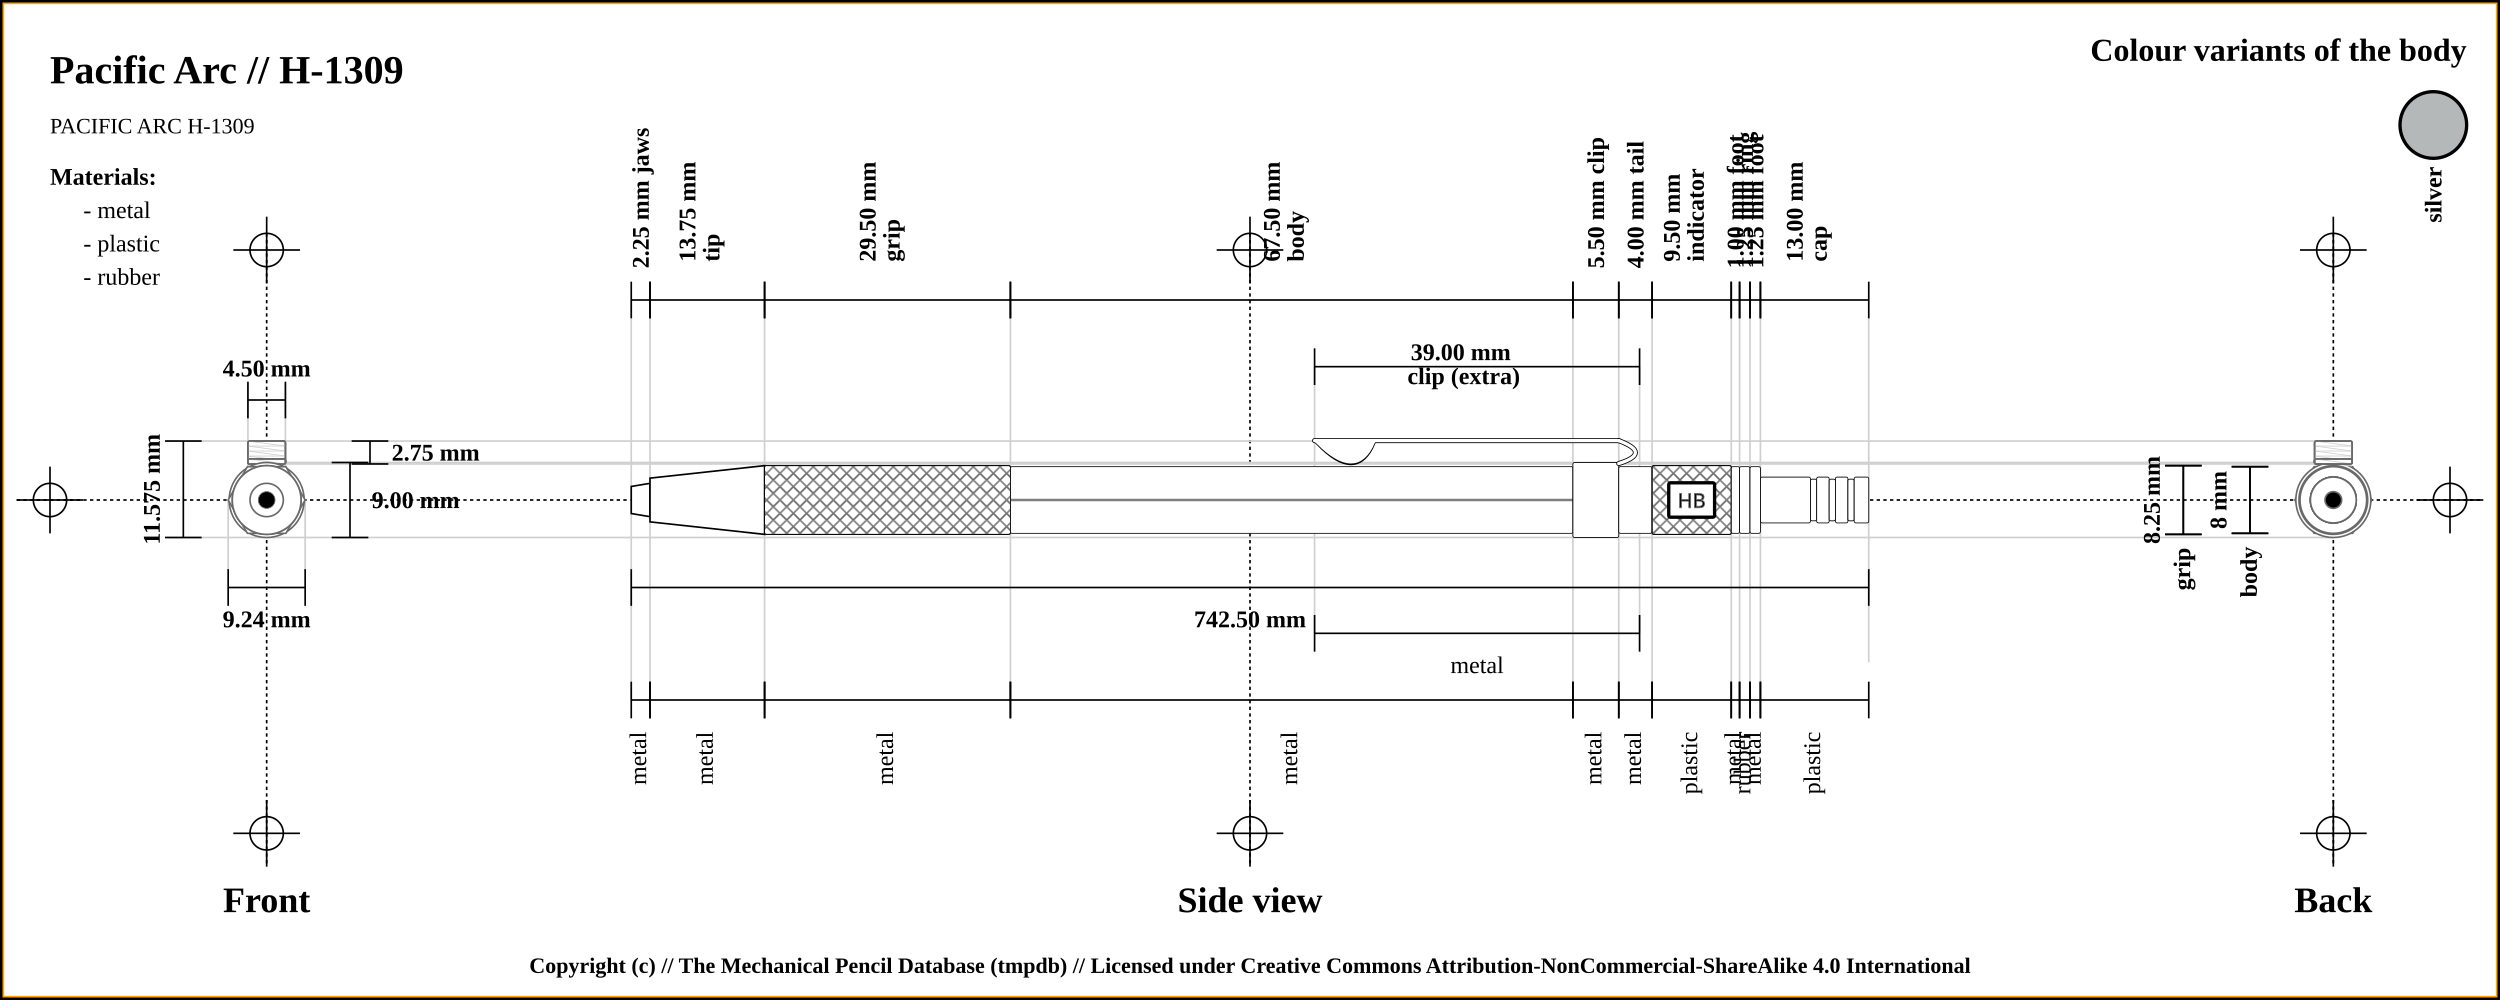
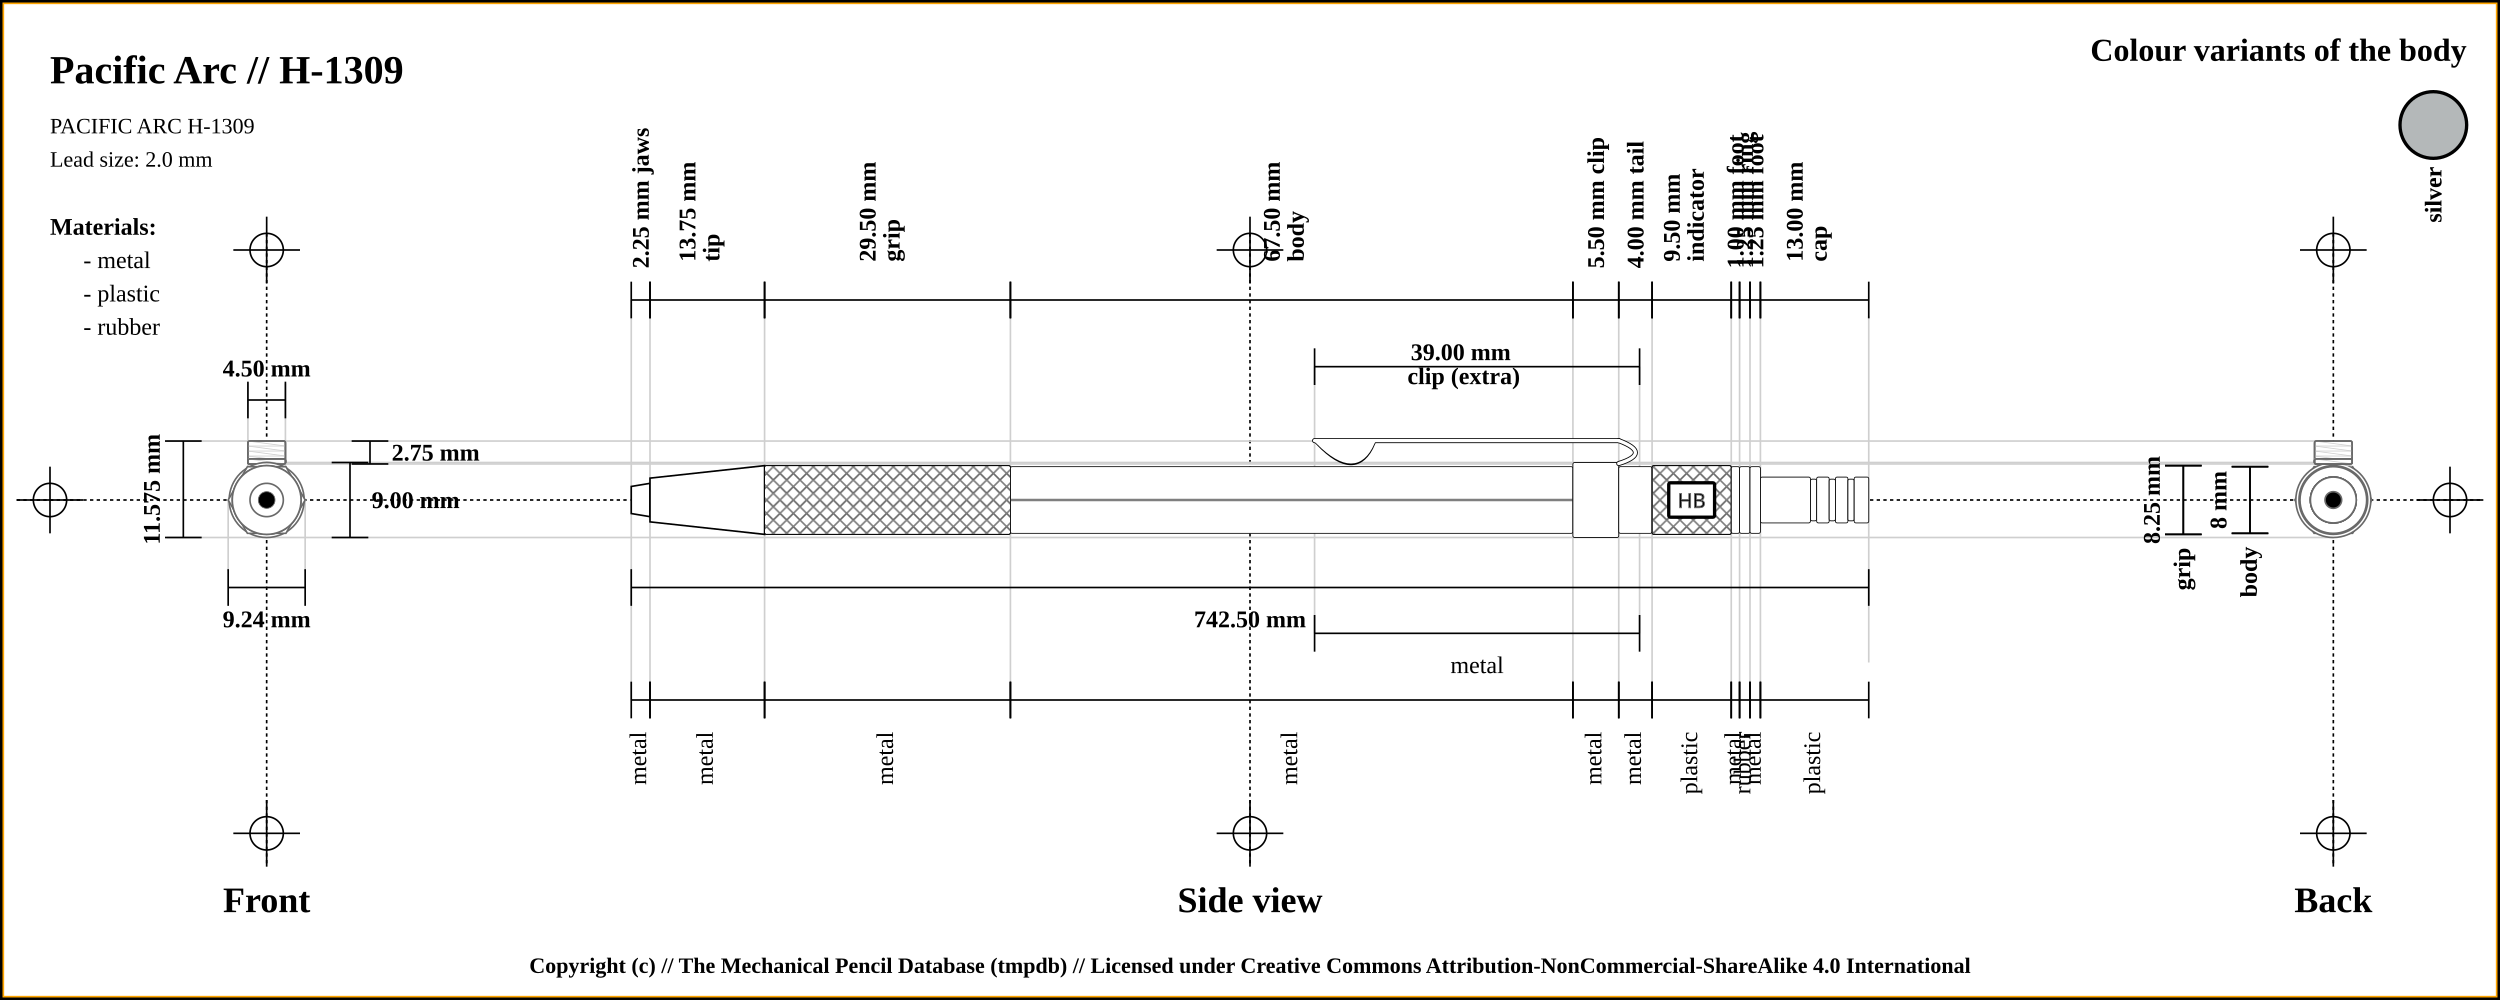
<svg xmlns="http://www.w3.org/2000/svg" width="1500" height="600">
  <pattern id="diagonalHatch" patternUnits="userSpaceOnUse" width="8" height="8">
    <rect width="6" height="6" fill="none" />
    <path stroke="dimgray" stroke-linecap="round" stroke-width="1" d="M 4,4 L 8,8" />
    <path stroke="dimgray" stroke-linecap="round" stroke-width="1" d="M 4,4 L 0,8" />
    <path stroke="gray" stroke-linecap="round" stroke-width="1" d="M 4,4 L 8,0" />
    <path stroke="gray" stroke-linecap="round" stroke-width="1" d="M 4,4 L 0,0" />
  </pattern>
  <rect x="0" y="0" width="1500" height="600" fill="white" stroke="black" stroke-width="4" />
  <rect x="2" y="2" width="1496" height="596" fill="white" stroke="orange" stroke-width="1" />
  <line x1="10" y1="300" x2="1490" y2="300" stroke="#000000" stroke-dasharray="2" stroke-width="1" />
  <line x1="10" y1="300" x2="50" y2="300" stroke="#000000" stroke-width="1" />
  <line x1="30" y1="280" x2="30" y2="320" stroke="#000000" stroke-width="1" />
  <circle r="10" cx="30" cy="300" fill="none" stroke="#000000" stroke-width="1" />
  <line x1="1450" y1="300" x2="1490" y2="300" stroke="#000000" stroke-width="1" />
  <line x1="1470" y1="280" x2="1470" y2="320" stroke="#000000" stroke-width="1" />
  <circle r="10" cx="1470" cy="300" fill="none" stroke="#000000" stroke-width="1" />
  <line x1="160" y1="140" x2="160" y2="520" stroke="#000000" stroke-dasharray="2" stroke-width="1" />
  <line x1="140" y1="150" x2="180" y2="150" stroke="#000000" stroke-width="1" />
  <line x1="160" y1="130" x2="160" y2="170" stroke="#000000" stroke-width="1" />
  <circle r="10" cx="160" cy="150" fill="none" stroke="#000000" stroke-width="1" />
  <line x1="140" y1="500" x2="180" y2="500" stroke="#000000" stroke-width="1" />
  <line x1="160" y1="480" x2="160" y2="520" stroke="#000000" stroke-width="1" />
  <circle r="10" cx="160" cy="500" fill="none" stroke="#000000" stroke-width="1" />
  <line x1="750" y1="140" x2="750" y2="520" stroke="#000000" stroke-dasharray="2" stroke-width="1" />
  <line x1="730" y1="150" x2="770" y2="150" stroke="#000000" stroke-width="1" />
  <line x1="750" y1="130" x2="750" y2="170" stroke="#000000" stroke-width="1" />
  <circle r="10" cx="750" cy="150" fill="none" stroke="#000000" stroke-width="1" />
  <line x1="730" y1="500" x2="770" y2="500" stroke="#000000" stroke-width="1" />
  <line x1="750" y1="480" x2="750" y2="520" stroke="#000000" stroke-width="1" />
  <circle r="10" cx="750" cy="500" fill="none" stroke="#000000" stroke-width="1" />
  <line x1="1400" y1="140" x2="1400" y2="520" stroke="#000000" stroke-dasharray="2" stroke-width="1" />
  <line x1="1380" y1="150" x2="1420" y2="150" stroke="#000000" stroke-width="1" />
  <line x1="1400" y1="130" x2="1400" y2="170" stroke="#000000" stroke-width="1" />
  <circle r="10" cx="1400" cy="150" fill="none" stroke="#000000" stroke-width="1" />
  <line x1="1380" y1="500" x2="1420" y2="500" stroke="#000000" stroke-width="1" />
  <line x1="1400" y1="480" x2="1400" y2="520" stroke="#000000" stroke-width="1" />
  <circle r="10" cx="1400" cy="500" fill="none" stroke="#000000" stroke-width="1" />
  <text x="30" y="50" font-size="2.0em" font-weight="bold"> Pacific Arc // H-1309 </text>
  <text x="30" y="80" font-size="1.1em"> PACIFIC ARC H-1309</text>
+   <text x="30" y="100" font-size="1.1em"> Lead size: 2.0 mm</text>
  <text x="1480" y="30" font-size="1.6em" font-weight="bold" text-anchor="end" dominant-baseline="central">Colour variants of the body</text>
  <rect x="1440" y="55" width="40" rx="50%" ry="50%" height="40" stroke="black" stroke-width="2" fill="#b4b8b9" />
  <text x="1460" y="100" transform="rotate(-90, 1460, 100)" font-size="1.2em" font-weight="bold" text-anchor="end" dominant-baseline="central">silver</text>
-   <text x="30" y="106" font-size="1.2em" font-weight="bold" text-anchor="start" dominant-baseline="central">Materials:</text>
-   <text x="50" y="126" font-size="1.2em" text-anchor="start" dominant-baseline="central"> - metal</text>
-   <text x="50" y="146" font-size="1.2em" text-anchor="start" dominant-baseline="central"> - plastic</text>
-   <text x="50" y="166" font-size="1.2em" text-anchor="start" dominant-baseline="central"> - rubber</text>
+   <text x="30" y="136" font-size="1.2em" font-weight="bold" text-anchor="start" dominant-baseline="central">Materials:</text>
+   <text x="50" y="156" font-size="1.2em" text-anchor="start" dominant-baseline="central"> - metal</text>
+   <text x="50" y="176" font-size="1.2em" text-anchor="start" dominant-baseline="central"> - plastic</text>
+   <text x="50" y="196" font-size="1.2em" text-anchor="start" dominant-baseline="central"> - rubber</text>
  <line x1="100" y1="264.625" x2="1400" y2="264.625" stroke="#cfcfcf" stroke-width="1" />
  <line x1="160" y1="278.375" x2="1400" y2="278.375" stroke="#cfcfcf" stroke-width="1" />
  <line x1="148.75" y1="230" x2="148.75" y2="300" stroke="#cfcfcf" stroke-width="1" />
  <line x1="171.25" y1="230" x2="171.25" y2="300" stroke="#cfcfcf" stroke-width="1" />
  <line x1="160" y1="277.5" x2="1400" y2="277.5" stroke="#cfcfcf" stroke-width="1" />
  <line x1="100" y1="322.5" x2="1400" y2="322.5" stroke="#cfcfcf" stroke-width="1" />
  <line x1="136.906" y1="300" x2="136.906" y2="342.5" stroke="#cfcfcf" stroke-width="1" />
  <line x1="183.094" y1="300" x2="183.094" y2="342.5" stroke="#cfcfcf" stroke-width="1" />
  <line x1="378.75" y1="180" x2="378.75" y2="420" stroke="#cfcfcf" stroke-width="1" />
  <line x1="390" y1="180" x2="390" y2="420" stroke="#cfcfcf" stroke-width="1" />
  <line x1="458.75" y1="180" x2="458.75" y2="420" stroke="#cfcfcf" stroke-width="1" />
  <line x1="606.25" y1="180" x2="606.25" y2="420" stroke="#cfcfcf" stroke-width="1" />
  <line x1="943.75" y1="180" x2="943.75" y2="420" stroke="#cfcfcf" stroke-width="1" />
  <line x1="788.75" y1="220" x2="788.75" y2="380" stroke="#cfcfcf" stroke-width="1" />
  <line x1="983.75" y1="220" x2="983.75" y2="380" stroke="#cfcfcf" stroke-width="1" />
  <line x1="971.25" y1="180" x2="971.25" y2="420" stroke="#cfcfcf" stroke-width="1" />
  <line x1="991.25" y1="180" x2="991.25" y2="420" stroke="#cfcfcf" stroke-width="1" />
  <line x1="1038.75" y1="180" x2="1038.75" y2="420" stroke="#cfcfcf" stroke-width="1" />
  <line x1="1043.75" y1="180" x2="1043.75" y2="420" stroke="#cfcfcf" stroke-width="1" />
  <line x1="1050" y1="180" x2="1050" y2="420" stroke="#cfcfcf" stroke-width="1" />
  <line x1="1056.25" y1="180" x2="1056.25" y2="420" stroke="#cfcfcf" stroke-width="1" />
  <line x1="1121.25" y1="189.5" x2="1121.25" y2="397.5" stroke="#cfcfcf" stroke-width="1" />
  <text x="160" y="540" font-size="1.8em" font-weight="bold" text-anchor="middle" dominant-baseline="central">Front</text>
  <text x="750" y="540" font-size="1.8em" font-weight="bold" text-anchor="middle" dominant-baseline="central">Side view</text>
  <text x="1400" y="540" font-size="1.8em" font-weight="bold" text-anchor="middle" dominant-baseline="central">Back</text>
  <line x1="148.75" y1="229" x2="148.75" y2="251" stroke="black" stroke-width="1" />
  <line x1="148.75" y1="240" x2="171.25" y2="240" stroke="black" stroke-width="1" />
  <line x1="171.25" y1="229" x2="171.25" y2="251" stroke="black" stroke-width="1" />
  <text x="160" y="221" font-size="1.2em" font-weight="bold" text-anchor="middle" dominant-baseline="central" fill="black">
    <tspan x="160" dy="0">4.50 mm</tspan>
  </text>
  <line x1="211" y1="264.625" x2="233" y2="264.625" stroke="black" stroke-width="1" />
  <line x1="222" y1="264.625" x2="222" y2="278.375" stroke="black" stroke-width="1" />
  <line x1="211" y1="278.375" x2="233" y2="278.375" stroke="black" stroke-width="1" />
  <text x="235" y="271.5" font-size="1.2em" font-weight="bold" text-anchor="start" dominant-baseline="central" fill="black">2.75 mm</text>
  <line x1="199" y1="277.5" x2="221" y2="277.5" stroke="black" stroke-width="1" />
  <line x1="210" y1="277.5" x2="210" y2="322.5" stroke="black" stroke-width="1" />
  <line x1="199" y1="322.5" x2="221" y2="322.5" stroke="black" stroke-width="1" />
  <text x="223" y="300" font-size="1.2em" font-weight="bold" text-anchor="start" dominant-baseline="central" fill="black">9.00 mm</text>
  <line x1="99" y1="264.625" x2="121" y2="264.625" stroke="black" stroke-width="1" />
  <line x1="110" y1="264.625" x2="110" y2="322.5" stroke="black" stroke-width="1" />
  <line x1="99" y1="322.5" x2="121" y2="322.5" stroke="black" stroke-width="1" />
  <text x="91" y="293.562" transform="rotate(-90, 91, 293.5625)" font-size="1.2em" font-weight="bold" text-anchor="middle" dominant-baseline="central" fill="black">11.575 mm</text>
  <line x1="136.906" y1="341.5" x2="136.906" y2="363.5" stroke="black" stroke-width="1" />
  <line x1="136.906" y1="352.5" x2="183.094" y2="352.5" stroke="black" stroke-width="1" />
  <line x1="183.094" y1="341.5" x2="183.094" y2="363.5" stroke="black" stroke-width="1" />
  <text x="160" y="371.5" font-size="1.2em" font-weight="bold" text-anchor="middle" dominant-baseline="central" fill="black">
    <tspan x="160" dy="0">9.24 mm</tspan>
  </text>
  <line x1="378.75" y1="169" x2="378.75" y2="191" stroke="black" stroke-width="1" />
  <line x1="378.75" y1="180" x2="390" y2="180" stroke="black" stroke-width="1" />
  <line x1="390" y1="169" x2="390" y2="191" stroke="black" stroke-width="1" />
  <text x="384.375" y="161" font-size="1.2em" transform="rotate(-90, 384.375, 161)" font-weight="bold" text-anchor="start" dominant-baseline="central" fill="black">
    <tspan x="384.375" dy="0">2.25 mm jaws</tspan>
  </text>
  <line x1="390" y1="169" x2="390" y2="191" stroke="black" stroke-width="1" />
  <line x1="390" y1="180" x2="458.75" y2="180" stroke="black" stroke-width="1" />
  <line x1="458.75" y1="169" x2="458.75" y2="191" stroke="black" stroke-width="1" />
  <text x="424.375" y="161" font-size="1.2em" transform="rotate(-90, 412.375, 161)" font-weight="bold" text-anchor="start" dominant-baseline="central" fill="black">
    <tspan x="416.375" dy="0">13.75 mm</tspan>
    <tspan x="416.375" dy="1em">tip</tspan>
  </text>
  <line x1="458.75" y1="169" x2="458.75" y2="191" stroke="black" stroke-width="1" />
  <line x1="458.75" y1="180" x2="606.25" y2="180" stroke="black" stroke-width="1" />
  <line x1="606.25" y1="169" x2="606.25" y2="191" stroke="black" stroke-width="1" />
  <text x="532.5" y="161" font-size="1.2em" transform="rotate(-90, 520.5, 161)" font-weight="bold" text-anchor="start" dominant-baseline="central" fill="black">
    <tspan x="524.5" dy="0">29.50 mm</tspan>
    <tspan x="524.5" dy="1em">grip</tspan>
  </text>
  <line x1="606.25" y1="169" x2="606.25" y2="191" stroke="black" stroke-width="1" />
  <line x1="606.25" y1="180" x2="943.75" y2="180" stroke="black" stroke-width="1" />
  <line x1="943.75" y1="169" x2="943.75" y2="191" stroke="black" stroke-width="1" />
  <text x="775" y="161" font-size="1.2em" transform="rotate(-90, 763, 161)" font-weight="bold" text-anchor="start" dominant-baseline="central" fill="black">
    <tspan x="767" dy="0">67.50 mm</tspan>
    <tspan x="767" dy="1em">body</tspan>
  </text>
  <line x1="943.75" y1="169" x2="943.75" y2="191" stroke="black" stroke-width="1" />
  <line x1="943.75" y1="180" x2="971.25" y2="180" stroke="black" stroke-width="1" />
  <line x1="971.25" y1="169" x2="971.25" y2="191" stroke="black" stroke-width="1" />
  <text x="957.5" y="161" font-size="1.2em" transform="rotate(-90, 957.5, 161)" font-weight="bold" text-anchor="start" dominant-baseline="central" fill="black">
    <tspan x="957.5" dy="0">5.50 mm clip</tspan>
  </text>
  <line x1="788.75" y1="209" x2="788.75" y2="231" stroke="black" stroke-width="1" />
  <line x1="788.75" y1="220" x2="983.75" y2="220" stroke="black" stroke-width="1" />
  <line x1="983.75" y1="209" x2="983.75" y2="231" stroke="black" stroke-width="1" />
  <text x="886.25" y="212" font-weight="bold" font-size="1.2em" text-anchor="middle" dominant-baseline="middle" fill="black">
    <tspan x="878.25" dy="0">39.00 mm</tspan>
    <tspan x="878.25" dy="1em">clip (extra)</tspan>
  </text>
  <line x1="971.25" y1="169" x2="971.25" y2="191" stroke="black" stroke-width="1" />
  <line x1="971.25" y1="180" x2="991.25" y2="180" stroke="black" stroke-width="1" />
  <line x1="991.25" y1="169" x2="991.25" y2="191" stroke="black" stroke-width="1" />
  <text x="981.25" y="161" font-size="1.2em" transform="rotate(-90, 981.25, 161)" font-weight="bold" text-anchor="start" dominant-baseline="central" fill="black">
    <tspan x="981.25" dy="0">4.00 mm tail</tspan>
  </text>
  <line x1="991.25" y1="169" x2="991.25" y2="191" stroke="black" stroke-width="1" />
  <line x1="991.25" y1="180" x2="1038.75" y2="180" stroke="black" stroke-width="1" />
  <line x1="1038.75" y1="169" x2="1038.75" y2="191" stroke="black" stroke-width="1" />
  <text x="1015" y="161" font-size="1.2em" transform="rotate(-90, 1003, 161)" font-weight="bold" text-anchor="start" dominant-baseline="central" fill="black">
    <tspan x="1007" dy="0">9.50 mm</tspan>
    <tspan x="1007" dy="1em">indicator</tspan>
  </text>
  <line x1="1038.75" y1="169" x2="1038.75" y2="191" stroke="black" stroke-width="1" />
  <line x1="1038.75" y1="180" x2="1043.75" y2="180" stroke="black" stroke-width="1" />
  <line x1="1043.75" y1="169" x2="1043.75" y2="191" stroke="black" stroke-width="1" />
  <text x="1041.25" y="161" font-size="1.2em" transform="rotate(-90, 1041.25, 161)" font-weight="bold" text-anchor="start" dominant-baseline="central" fill="black">
    <tspan x="1041.25" dy="0">1.00 mm foot</tspan>
  </text>
  <line x1="1043.75" y1="169" x2="1043.75" y2="191" stroke="black" stroke-width="1" />
  <line x1="1043.75" y1="180" x2="1050" y2="180" stroke="black" stroke-width="1" />
  <line x1="1050" y1="169" x2="1050" y2="191" stroke="black" stroke-width="1" />
  <text x="1046.875" y="161" font-size="1.2em" transform="rotate(-90, 1046.875, 161)" font-weight="bold" text-anchor="start" dominant-baseline="central" fill="black">
    <tspan x="1046.875" dy="0">1.25 mm ring</tspan>
  </text>
  <line x1="1050" y1="169" x2="1050" y2="191" stroke="black" stroke-width="1" />
  <line x1="1050" y1="180" x2="1056.25" y2="180" stroke="black" stroke-width="1" />
  <line x1="1056.25" y1="169" x2="1056.25" y2="191" stroke="black" stroke-width="1" />
  <text x="1053.125" y="161" font-size="1.2em" transform="rotate(-90, 1053.125, 161)" font-weight="bold" text-anchor="start" dominant-baseline="central" fill="black">
    <tspan x="1053.125" dy="0">1.25 mm foot</tspan>
  </text>
  <line x1="1056.25" y1="169" x2="1056.25" y2="191" stroke="black" stroke-width="1" />
  <line x1="1056.25" y1="180" x2="1121.25" y2="180" stroke="black" stroke-width="1" />
  <line x1="1121.25" y1="169" x2="1121.25" y2="191" stroke="black" stroke-width="1" />
  <text x="1088.75" y="161" font-size="1.2em" transform="rotate(-90, 1076.75, 161)" font-weight="bold" text-anchor="start" dominant-baseline="central" fill="black">
    <tspan x="1080.75" dy="0">13.00 mm</tspan>
    <tspan x="1080.75" dy="1em">cap</tspan>
  </text>
  <line x1="378.75" y1="341.5" x2="378.75" y2="363.5" stroke="black" stroke-width="1" />
  <line x1="378.75" y1="352.5" x2="1121.25" y2="352.5" stroke="black" stroke-width="1" />
  <line x1="1121.25" y1="341.5" x2="1121.25" y2="363.5" stroke="black" stroke-width="1" />
  <text x="750" y="371.5" font-size="1.2em" font-weight="bold" text-anchor="middle" dominant-baseline="central" fill="black">
    <tspan x="750" dy="0">742.50 mm</tspan>
  </text>
  <line x1="378.75" y1="409" x2="378.75" y2="431" stroke="black" stroke-width="1" />
  <line x1="378.75" y1="420" x2="390" y2="420" stroke="black" stroke-width="1" />
  <line x1="390" y1="409" x2="390" y2="431" stroke="black" stroke-width="1" />
  <text x="384.375" y="439" font-size="1.2em" transform="rotate(-90, 384.375, 439)" text-anchor="end" dominant-baseline="middle" fill="black">
    <tspan x="384.375" dy="0">metal</tspan>
  </text>
  <line x1="390" y1="409" x2="390" y2="431" stroke="black" stroke-width="1" />
  <line x1="390" y1="420" x2="458.75" y2="420" stroke="black" stroke-width="1" />
  <line x1="458.75" y1="409" x2="458.75" y2="431" stroke="black" stroke-width="1" />
  <text x="424.375" y="439" font-size="1.2em" transform="rotate(-90, 424.375, 439)" text-anchor="end" dominant-baseline="middle" fill="black">
    <tspan x="424.375" dy="0">metal</tspan>
  </text>
  <line x1="458.75" y1="409" x2="458.75" y2="431" stroke="black" stroke-width="1" />
  <line x1="458.75" y1="420" x2="606.25" y2="420" stroke="black" stroke-width="1" />
  <line x1="606.25" y1="409" x2="606.25" y2="431" stroke="black" stroke-width="1" />
  <text x="532.5" y="439" font-size="1.2em" transform="rotate(-90, 532.5, 439)" text-anchor="end" dominant-baseline="middle" fill="black">
    <tspan x="532.5" dy="0">metal</tspan>
  </text>
  <line x1="606.25" y1="409" x2="606.25" y2="431" stroke="black" stroke-width="1" />
  <line x1="606.25" y1="420" x2="943.75" y2="420" stroke="black" stroke-width="1" />
  <line x1="943.75" y1="409" x2="943.75" y2="431" stroke="black" stroke-width="1" />
  <text x="775" y="439" font-size="1.2em" transform="rotate(-90, 775, 439)" text-anchor="end" dominant-baseline="middle" fill="black">
    <tspan x="775" dy="0">metal</tspan>
  </text>
  <line x1="943.75" y1="409" x2="943.75" y2="431" stroke="black" stroke-width="1" />
  <line x1="943.75" y1="420" x2="971.25" y2="420" stroke="black" stroke-width="1" />
  <line x1="971.25" y1="409" x2="971.25" y2="431" stroke="black" stroke-width="1" />
  <text x="957.5" y="439" font-size="1.2em" transform="rotate(-90, 957.5, 439)" text-anchor="end" dominant-baseline="middle" fill="black">
    <tspan x="957.5" dy="0">metal</tspan>
  </text>
  <line x1="788.75" y1="369" x2="788.75" y2="391" stroke="black" stroke-width="1" />
  <line x1="788.75" y1="380" x2="983.75" y2="380" stroke="black" stroke-width="1" />
  <line x1="983.75" y1="369" x2="983.75" y2="391" stroke="black" stroke-width="1" />
  <text x="886.25" y="399" font-size="1.2em" text-anchor="middle" dominant-baseline="central" fill="black">
    <tspan x="886.25" dy="0">metal</tspan>
  </text>
  <line x1="971.25" y1="409" x2="971.25" y2="431" stroke="black" stroke-width="1" />
  <line x1="971.25" y1="420" x2="991.25" y2="420" stroke="black" stroke-width="1" />
  <line x1="991.25" y1="409" x2="991.25" y2="431" stroke="black" stroke-width="1" />
  <text x="981.25" y="439" font-size="1.2em" transform="rotate(-90, 981.25, 439)" text-anchor="end" dominant-baseline="middle" fill="black">
    <tspan x="981.25" dy="0">metal</tspan>
  </text>
  <line x1="991.25" y1="409" x2="991.25" y2="431" stroke="black" stroke-width="1" />
  <line x1="991.25" y1="420" x2="1038.75" y2="420" stroke="black" stroke-width="1" />
  <line x1="1038.75" y1="409" x2="1038.75" y2="431" stroke="black" stroke-width="1" />
  <text x="1015" y="439" font-size="1.2em" transform="rotate(-90, 1015, 439)" text-anchor="end" dominant-baseline="middle" fill="black">
    <tspan x="1015" dy="0">plastic</tspan>
  </text>
  <line x1="1038.75" y1="409" x2="1038.75" y2="431" stroke="black" stroke-width="1" />
  <line x1="1038.75" y1="420" x2="1043.75" y2="420" stroke="black" stroke-width="1" />
  <line x1="1043.75" y1="409" x2="1043.75" y2="431" stroke="black" stroke-width="1" />
  <text x="1041.25" y="439" font-size="1.2em" transform="rotate(-90, 1041.25, 439)" text-anchor="end" dominant-baseline="middle" fill="black">
    <tspan x="1041.25" dy="0">metal</tspan>
  </text>
  <line x1="1043.75" y1="409" x2="1043.75" y2="431" stroke="black" stroke-width="1" />
  <line x1="1043.75" y1="420" x2="1050" y2="420" stroke="black" stroke-width="1" />
  <line x1="1050" y1="409" x2="1050" y2="431" stroke="black" stroke-width="1" />
  <text x="1046.875" y="439" font-size="1.2em" transform="rotate(-90, 1046.875, 439)" text-anchor="end" dominant-baseline="middle" fill="black">
    <tspan x="1046.875" dy="0">rubber</tspan>
  </text>
  <line x1="1050" y1="409" x2="1050" y2="431" stroke="black" stroke-width="1" />
  <line x1="1050" y1="420" x2="1056.25" y2="420" stroke="black" stroke-width="1" />
  <line x1="1056.25" y1="409" x2="1056.25" y2="431" stroke="black" stroke-width="1" />
  <text x="1053.125" y="439" font-size="1.2em" transform="rotate(-90, 1053.125, 439)" text-anchor="end" dominant-baseline="middle" fill="black">
    <tspan x="1053.125" dy="0">metal</tspan>
  </text>
  <line x1="1056.25" y1="409" x2="1056.25" y2="431" stroke="black" stroke-width="1" />
  <line x1="1056.25" y1="420" x2="1121.25" y2="420" stroke="black" stroke-width="1" />
  <line x1="1121.25" y1="409" x2="1121.25" y2="431" stroke="black" stroke-width="1" />
  <text x="1088.75" y="439" font-size="1.2em" transform="rotate(-90, 1088.75, 439)" text-anchor="end" dominant-baseline="middle" fill="black">
    <tspan x="1088.75" dy="0">plastic</tspan>
  </text>
  <line x1="1299" y1="279.375" x2="1321" y2="279.375" stroke="black" stroke-width="1" />
  <line x1="1310" y1="279.375" x2="1310" y2="320.625" stroke="black" stroke-width="1" />
  <line x1="1299" y1="320.625" x2="1321" y2="320.625" stroke="black" stroke-width="1" />
  <text x="1291" y="300" transform="rotate(-90, 1291, 300)" font-size="1.2em" font-weight="bold" text-anchor="middle" dominant-baseline="central" fill="black">8.25 mm</text>
  <line x1="1299" y1="279.375" x2="1321" y2="279.375" stroke="black" stroke-width="1" />
  <line x1="1310" y1="279.375" x2="1310" y2="320.625" stroke="black" stroke-width="1" />
  <line x1="1299" y1="320.625" x2="1321" y2="320.625" stroke="black" stroke-width="1" />
  <text x="1310" y="328.625" transform="rotate(-90, 1310, 328.625)" font-weight="bold" font-size="1.2em" text-anchor="end" dominant-baseline="middle" fill="black">grip</text>
  <line x1="1339" y1="280" x2="1361" y2="280" stroke="black" stroke-width="1" />
  <line x1="1350" y1="280" x2="1350" y2="320" stroke="black" stroke-width="1" />
  <line x1="1339" y1="320" x2="1361" y2="320" stroke="black" stroke-width="1" />
  <text x="1331" y="300" transform="rotate(-90, 1331, 300)" font-size="1.2em" font-weight="bold" text-anchor="middle" dominant-baseline="central" fill="black">8 mm</text>
  <line x1="1339" y1="280" x2="1361" y2="280" stroke="black" stroke-width="1" />
  <line x1="1350" y1="280" x2="1350" y2="320" stroke="black" stroke-width="1" />
  <line x1="1339" y1="320" x2="1361" y2="320" stroke="black" stroke-width="1" />
  <text x="1350" y="328" transform="rotate(-90, 1350, 328)" font-weight="bold" font-size="1.2em" text-anchor="end" dominant-baseline="middle" fill="black">body</text>
  <path d="M378.75 291.875 L390 290 L390 310 L378.75 308.125 Z" stroke-width="1" stroke="black" fill="white" />
  <path d="M390 286.875 L458.75 279.375 L458.75 320.625 L390 313.125 Z" stroke-width="1" stroke="black" fill="white" />
  <rect x="458.75" y="279.375" width="147.5" height="41.25" rx="1" ry="1" stroke-width="0.5" stroke="black" fill="white" />
  <rect x="458.75" y="279.375" width="147.5" height="41.25" rx="1" ry="1" stroke-width="0.5" stroke="black" fill="url(#diagonalHatch)" />
  <rect x="606.25" y="280" width="337.5" height="40" rx="1" ry="1" stroke-width="0.5" stroke="black" fill="white" />
  <line x1="606.25" y1="300" x2="943.75" y2="300" stroke-width="1.5" stroke="black" fill="none" stroke-opacity="0.5" />
  <line x1="606.25" y1="300" x2="943.75" y2="300" stroke-width="0.5" stroke="gray" fill="none" stroke-opacity="0.5" />
  <rect x="943.75" y="277.5" width="27.5" height="45" rx="1" ry="1" stroke-width="0.5" stroke="black" fill="white" />
  <path d="M791 265.875 Q813.75 289.375 823.75 265.875 Z" stroke-width="3" stroke="black" fill="dimgray" stroke-linecap="round" />
  <line x1="788.75" y1="264.375" x2="971.25" y2="264.375" stroke-width="3" stroke="black" fill="dimgray" stroke-linecap="round" />
/&gt;<path d="M971.25 264.375 Q991.25 271.875 971.25 278.125" stroke-width="3" stroke="black" fill="none" stroke-linecap="round" />
  <path d="M791 265.875 Q813.75 288.375 823.75 265.875 Z" stroke-width="2" stroke="white" fill="white" stroke-linecap="round" />
  <line x1="788.75" y1="264.375" x2="971.25" y2="264.375" stroke-width="2" stroke="white" fill="white" stroke-linecap="round" />
/&gt;<path d="M971.25 264.375 Q991.25 271.875 971.25 278.125" stroke-width="2" stroke="white" fill="none" stroke-linecap="round" />
  <rect x="971.25" y="280" width="20" height="40" rx="1" ry="1" stroke-width="0.5" stroke="black" fill="white" />
  <rect x="991.25" y="279.375" width="47.5" height="41.25" rx="1" ry="1" stroke-width="0.5" stroke="black" fill="white" />
  <rect x="991.25" y="279.375" width="47.5" height="41.25" rx="1" ry="1" stroke-width="0.5" stroke="black" fill="url(#diagonalHatch)" />
  <rect x="1001.25" y="289.688" width="27.5" height="20.625" rx="1" ry="1" stroke-width="2" stroke="black" fill="white" />
  <text x="1015" y="300" text-anchor="middle" dominant-baseline="central">
    <tspan stroke="dimgray" stroke-width="0.5" font-family="sans-serif" fill="black" textLength="{this.width * 5 - 24}"> HB</tspan>
  </text>
  <rect x="1038.75" y="280" width="5" height="40" rx="1" ry="1" stroke-width="0.5" stroke="black" fill="white" />
  <rect x="1043.75" y="280" width="6.25" height="40" rx="1" ry="1" stroke-width="0.5" stroke="black" fill="white" />
  <rect x="1050" y="280" width="6.25" height="40" rx="1" ry="1" stroke-width="0.5" stroke="black" fill="white" />
  <rect x="1056.25" y="286.25" width="30" height="27.5" rx="1" ry="1" stroke-width="0.5" stroke="black" fill="white" />
  <rect x="1086.25" y="287.5" width="3.75" height="25" rx="1" ry="1" stroke-width="0.5" stroke="black" fill="white" />
  <rect x="1090" y="286.25" width="7.5" height="27.5" rx="1" ry="1" stroke-width="0.5" stroke="black" fill="white" />
  <rect x="1097.5" y="287.5" width="3.75" height="25" rx="1" ry="1" stroke-width="0.5" stroke="black" fill="white" />
  <rect x="1101.25" y="286.25" width="7.5" height="27.5" rx="1" ry="1" stroke-width="0.5" stroke="black" fill="white" />
  <rect x="1108.75" y="287.5" width="3.75" height="25" rx="1" ry="1" stroke-width="0.5" stroke="black" fill="white" />
  <rect x="1112.5" y="286.25" width="8.75" height="27.5" rx="1" ry="1" stroke-width="0.5" stroke="black" fill="white" />
  <circle r="13.75" cx="160" cy="300" fill="white" stroke="dimgray" stroke-width="1" />
  <circle r="12.5" cx="160" cy="300" fill="white" stroke="dimgray" stroke-width="1" />
  <circle r="13.75" cx="160" cy="300" fill="white" stroke="dimgray" stroke-width="1" />
  <circle r="12.5" cx="160" cy="300" fill="white" stroke="dimgray" stroke-width="1" />
  <circle r="13.75" cx="160" cy="300" fill="white" stroke="dimgray" stroke-width="1" />
  <circle r="12.5" cx="160" cy="300" fill="white" stroke="dimgray" stroke-width="1" />
  <circle r="13.75" cx="160" cy="300" fill="white" stroke="dimgray" stroke-width="1" />
  <circle r="20" cx="160" cy="300" fill="white" stroke="dimgray" stroke-width="1" />
  <circle r="20" cx="160" cy="300" fill="white" stroke="dimgray" stroke-width="1" />
  <circle r="20" cx="160" cy="300" fill="white" stroke="dimgray" stroke-width="1" />
  <circle r="20.625" cx="160" cy="300" fill="white" stroke="dimgray" stroke-width="1" />
  <circle r="20" cx="160" cy="300" fill="white" stroke="dimgray" stroke-width="1" />
  <rect x="148.75" y="264.625" width="22.5" height="13.75" rx="1" ry="1" stroke-width="1.0" stroke="dimgray" fill="white" />
  <line x1="148.75" x2="171.25" y1="264.625" y2="267.625" stroke-width="0.5" stroke="#cfcfcf" />
  <line x1="148.75" x2="171.25" y1="267.625" y2="267.625" stroke-width="0.5" stroke="#cfcfcf" />
  <line x1="148.75" x2="171.25" y1="267.625" y2="270.625" stroke-width="0.5" stroke="#cfcfcf" />
  <line x1="148.75" x2="171.25" y1="270.625" y2="270.625" stroke-width="0.5" stroke="#cfcfcf" />
  <line x1="148.75" x2="171.25" y1="270.625" y2="273.625" stroke-width="0.5" stroke="#cfcfcf" />
  <line x1="148.75" x2="171.25" y1="273.625" y2="273.625" stroke-width="0.5" stroke="#cfcfcf" />
  <line x1="148.75" x2="171.25" y1="273.625" y2="276.625" stroke-width="0.5" stroke="#cfcfcf" />
  <line x1="148.75" x2="171.25" y1="276.625" y2="276.625" stroke-width="0.5" stroke="#cfcfcf" />
  <line x1="148.75" x2="171.25" y1="276.625" y2="279.625" stroke-width="0.5" stroke="#cfcfcf" />
  <rect x="148.75" y="264.625" width="22.5" height="13.75" rx="1" ry="1" stroke-width="1.0" stroke="dimgray" fill="none" />
  <rect x="148.75" y="275.375" width="22.5" height="3" rx="1" ry="1" stroke-width="1.0" stroke="dimgray" fill="white" />
  <line x1="148.75" x2="171.25" y1="275.375" y2="278.375" stroke-width="0.5" stroke="#cfcfcf" />
  <rect x="148.75" y="275.375" width="22.5" height="3" rx="1" ry="1" stroke-width="1.0" stroke="dimgray" fill="none" />
  <rect x="148.75" y="275.375" width="22.5" height="3" rx="1" ry="1" stroke-width="1.0" stroke="dimgray" fill="white" />
  <line x1="148.75" x2="171.25" y1="275.375" y2="278.375" stroke-width="0.5" stroke="#cfcfcf" />
  <rect x="148.75" y="275.375" width="22.5" height="3" rx="1" ry="1" stroke-width="1.0" stroke="dimgray" fill="none" />
  <circle r="22.5" cx="160" cy="300" fill="white" stroke="dimgray" stroke-width="1" />
  <polygon points="148.453,280 171.547,280 183.094,300 171.547,320 148.453,320 136.906,300 " stroke="dimgray" stroke-width="1" fill="white" />
  <circle r="20.625" cx="160" cy="300" fill="white" stroke="dimgray" stroke-width="1" />
  <circle r="13.125" cx="160" cy="300" stroke="dimgray" stroke-width="1" fill="white" />
  <circle r="20.625" cx="160" cy="300" stroke="dimgray" stroke-width="1" fill="white" />
  <circle r="8.125" cx="160" cy="300" stroke="dimgray" stroke-width="1" fill="white" />
  <circle r="10" cx="160" cy="300" stroke="dimgray" stroke-width="1" fill="white" />
  <circle r="5" cx="160" cy="300" fill="black" stroke="dimgray" stroke-width="0.5" />
  <circle r="8.125" cx="1400" cy="300" stroke="dimgray" stroke-width="1" fill="white" />
  <circle r="10" cx="1400" cy="300" stroke="dimgray" stroke-width="1" fill="white" />
  <circle r="13.125" cx="1400" cy="300" stroke="dimgray" stroke-width="1" fill="white" />
  <circle r="20.625" cx="1400" cy="300" stroke="dimgray" stroke-width="1" fill="white" />
  <circle r="20.625" cx="1400" cy="300" fill="white" stroke="dimgray" stroke-width="1" />
  <polygon points="1388.453,280 1411.547,280 1423.094,300 1411.547,320 1388.453,320 1376.906,300 " stroke="dimgray" stroke-width="1" fill="white" />
  <circle r="22.5" cx="1400" cy="300" fill="white" stroke="dimgray" stroke-width="1" />
  <rect x="1388.75" y="264.625" width="22.5" height="13.75" rx="1" ry="1" stroke-width="1.0" stroke="dimgray" fill="white" />
  <line x1="1388.75" x2="1411.25" y1="264.625" y2="267.625" stroke-width="0.5" stroke="#cfcfcf" />
  <line x1="1388.75" x2="1411.25" y1="267.625" y2="267.625" stroke-width="0.5" stroke="#cfcfcf" />
  <line x1="1388.75" x2="1411.25" y1="267.625" y2="270.625" stroke-width="0.5" stroke="#cfcfcf" />
  <line x1="1388.75" x2="1411.25" y1="270.625" y2="270.625" stroke-width="0.5" stroke="#cfcfcf" />
  <line x1="1388.75" x2="1411.25" y1="270.625" y2="273.625" stroke-width="0.5" stroke="#cfcfcf" />
  <line x1="1388.75" x2="1411.25" y1="273.625" y2="273.625" stroke-width="0.5" stroke="#cfcfcf" />
  <line x1="1388.75" x2="1411.25" y1="273.625" y2="276.625" stroke-width="0.5" stroke="#cfcfcf" />
  <line x1="1388.75" x2="1411.25" y1="276.625" y2="276.625" stroke-width="0.5" stroke="#cfcfcf" />
  <line x1="1388.75" x2="1411.25" y1="276.625" y2="279.625" stroke-width="0.5" stroke="#cfcfcf" />
  <rect x="1388.75" y="264.625" width="22.5" height="13.75" rx="1" ry="1" stroke-width="1.0" stroke="dimgray" fill="none" />
  <rect x="1388.75" y="275.375" width="22.5" height="3" rx="1" ry="1" stroke-width="1.0" stroke="dimgray" fill="white" />
  <line x1="1388.75" x2="1411.25" y1="275.375" y2="278.375" stroke-width="0.5" stroke="#cfcfcf" />
  <rect x="1388.75" y="275.375" width="22.5" height="3" rx="1" ry="1" stroke-width="1.0" stroke="dimgray" fill="none" />
  <rect x="1388.75" y="275.375" width="22.5" height="3" rx="1" ry="1" stroke-width="1.0" stroke="dimgray" fill="white" />
  <line x1="1388.75" x2="1411.25" y1="275.375" y2="278.375" stroke-width="0.5" stroke="#cfcfcf" />
  <rect x="1388.75" y="275.375" width="22.5" height="3" rx="1" ry="1" stroke-width="1.0" stroke="dimgray" fill="none" />
  <circle r="20" cx="1400" cy="300" fill="white" stroke="dimgray" stroke-width="1" />
  <circle r="20.625" cx="1400" cy="300" fill="white" stroke="dimgray" stroke-width="1" />
  <circle r="20" cx="1400" cy="300" fill="white" stroke="dimgray" stroke-width="1" />
  <circle r="20" cx="1400" cy="300" fill="white" stroke="dimgray" stroke-width="1" />
  <circle r="20" cx="1400" cy="300" fill="white" stroke="dimgray" stroke-width="1" />
  <circle r="13.75" cx="1400" cy="300" fill="white" stroke="dimgray" stroke-width="1" />
  <circle r="12.5" cx="1400" cy="300" fill="white" stroke="dimgray" stroke-width="1" />
  <circle r="13.75" cx="1400" cy="300" fill="white" stroke="dimgray" stroke-width="1" />
  <circle r="12.5" cx="1400" cy="300" fill="white" stroke="dimgray" stroke-width="1" />
  <circle r="13.75" cx="1400" cy="300" fill="white" stroke="dimgray" stroke-width="1" />
  <circle r="12.5" cx="1400" cy="300" fill="white" stroke="dimgray" stroke-width="1" />
  <circle r="13.75" cx="1400" cy="300" fill="white" stroke="dimgray" stroke-width="1" />
  <circle r="5" cx="1400" cy="300" fill="black" stroke="dimgray" stroke-width="1" />
  <text x="50%" y="580" font-size="1.1em" font-weight="bold" text-anchor="middle" dominant-baseline="middle">Copyright (c) // The Mechanical Pencil Database (tmpdb) // Licensed under Creative Commons Attribution-NonCommercial-ShareAlike 4.0 International</text>
</svg>
